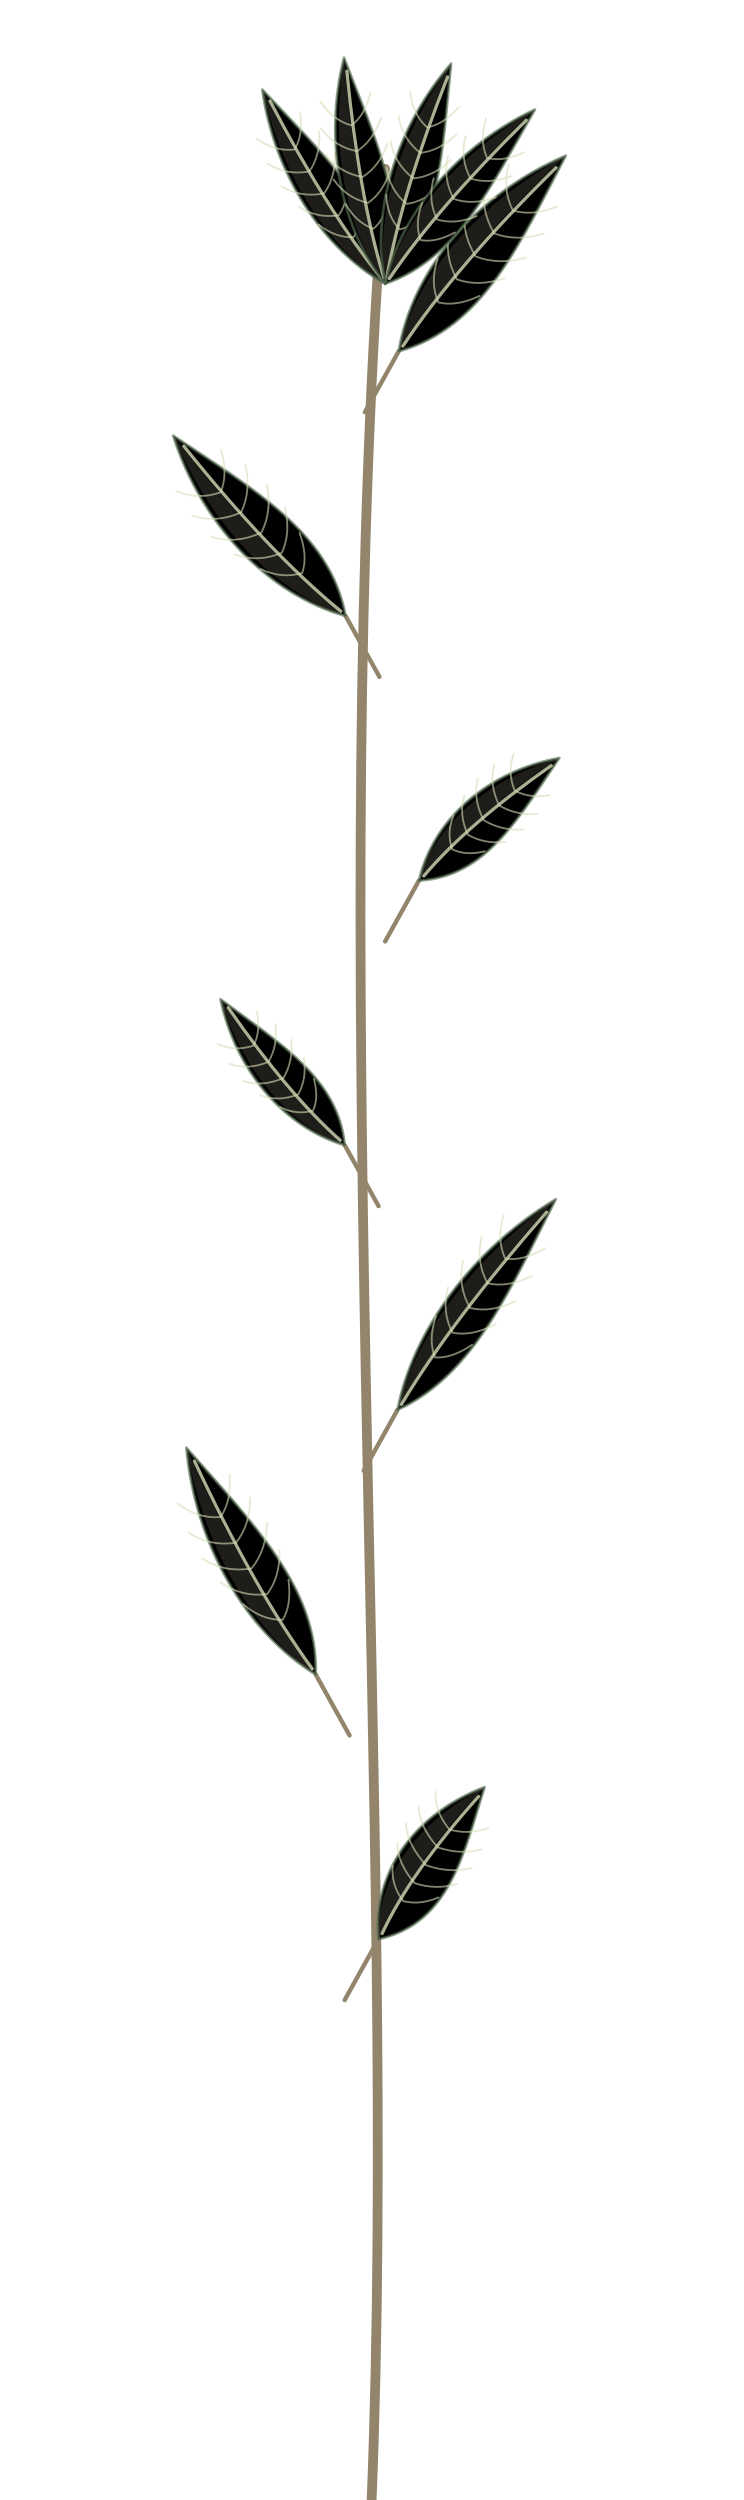
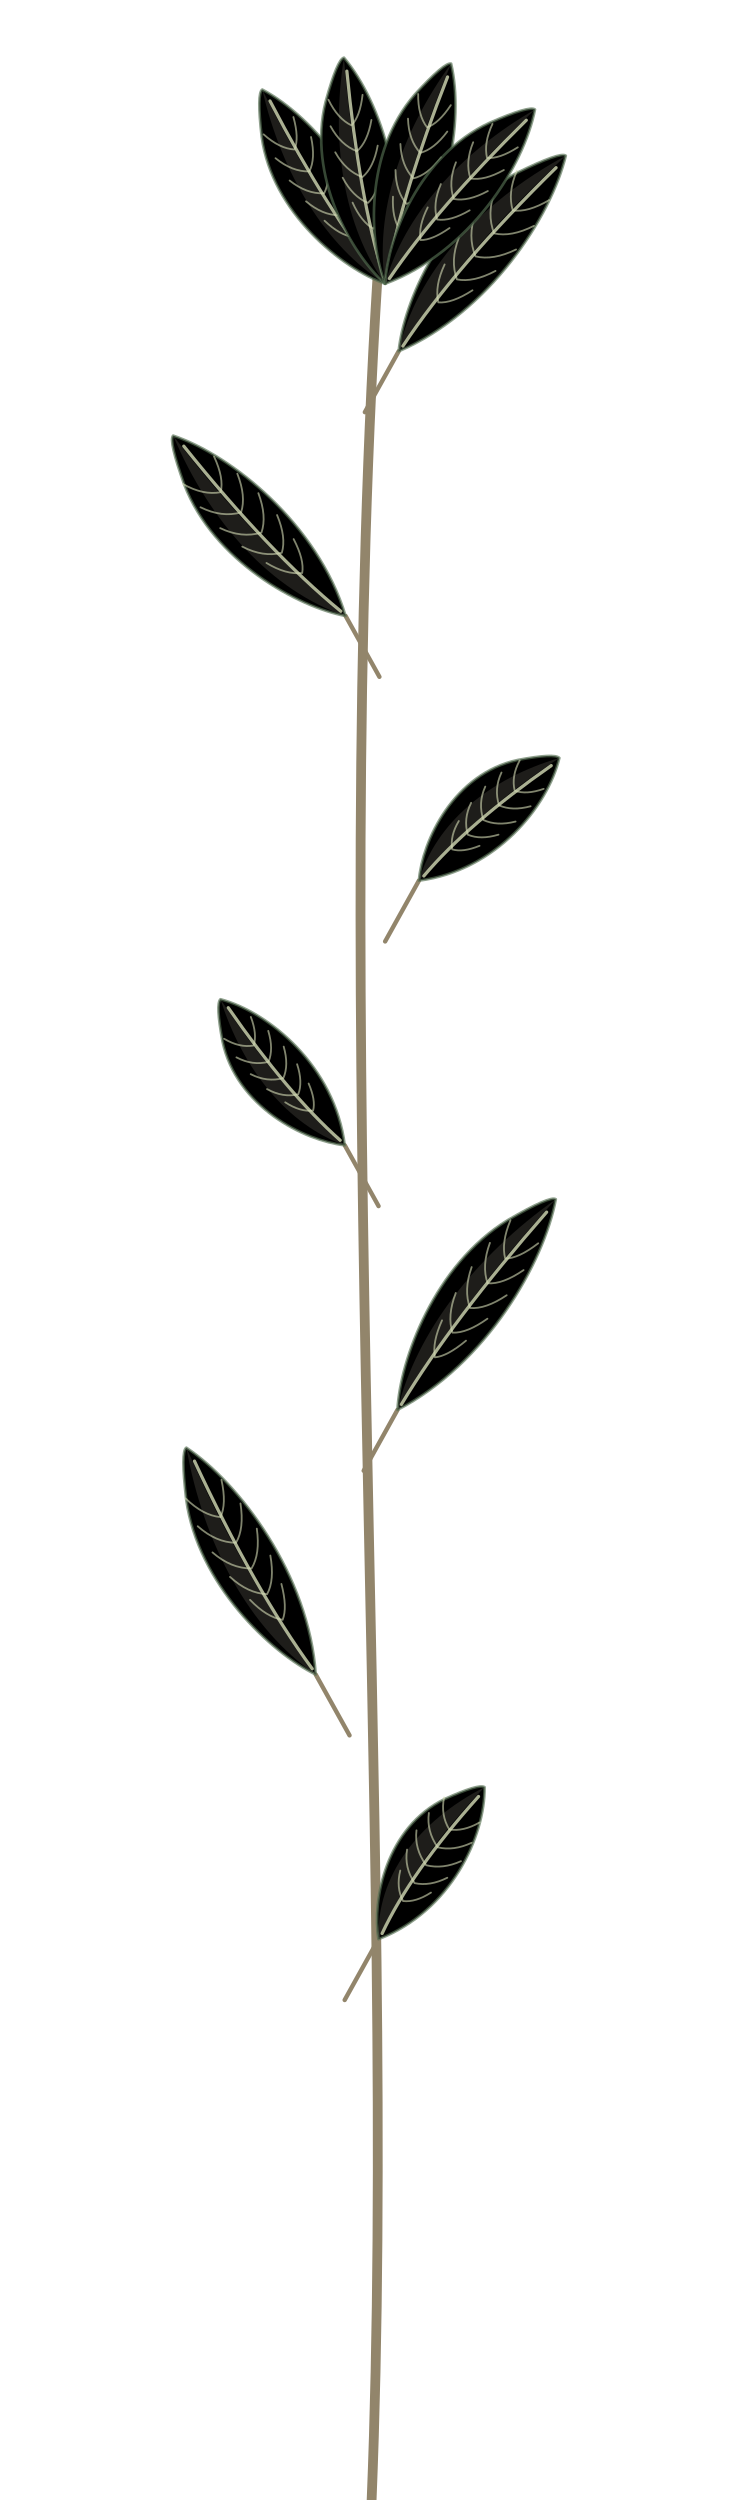
<svg xmlns="http://www.w3.org/2000/svg" width="110" height="370" viewBox="0 0 110 370" stroke-linecap="round" stroke-linejoin="round">
  <path d="M55 370C59 271 48 139 57 25" fill="none" stroke="#92856b" stroke-width="1.45" opacity="1" />
  <path d="M54.0 61.0L59.0 52.0" fill="none" stroke="#92856b" stroke-width="0.65" opacity="1" />
  <g transform="translate(59.0 52.0) rotate(39.0) scale(1)">
-     <path d="M0 0C-6.08 -10.66 -5.7 -25.509 1 -38.073C3.8 -23.986 7.6 -10.66 0 0Z" fill="__COLOR__" stroke="#546e50" stroke-width="0.4" stroke-opacity=".65" />
+     <path d="M0 0 C-4 -6.09 -8 -20.18 -3 -31.60 Q0 -38.07 1 -38.07 C5 -29.70 6.8 -12.94 0 0Z" fill="__COLOR__" stroke="#546e50" stroke-width="0.4" stroke-opacity=".65" />
    <path d="M0 0C-5.32 -10.66 -4.56 -24.747 1 -38.073Q-1.9 -17.133 0 0Z" fill="#fff5df" opacity=".12" />
    <path d="M0 -1Q-1.368 -15.229 1 -35.788" fill="none" stroke="#d5dcb6" stroke-width="0.48" opacity="0.8" />
-     <path d="M0 -9.328Q-2.888 -10.851 -4.125 -14.277M0 -9.328Q2.475 -10.47 4.125 -13.897M0 -13.706Q-3.755 -15.229 -5.364 -18.656M0 -13.706Q3.218 -14.848 5.364 -18.275M0 -18.084Q-4.137 -19.607 -5.91 -23.034M0 -18.084Q3.546 -19.227 5.91 -22.653M0 -22.463Q-3.985 -23.986 -5.693 -27.412M0 -22.463Q3.416 -23.605 5.693 -27.032M0 -26.841Q-3.318 -28.364 -4.741 -31.791M0 -26.841Q2.844 -27.983 4.741 -31.41" fill="none" stroke="#d5dcb6" stroke-width="0.27" opacity="0.6" />
+     <path d="M 0.000 -9.328 Q -1.964 -10.851 -2.805 -14.277 M 0.000 -9.328 Q 1.683 -10.47 2.805 -13.897 M 0.000 -13.706 Q -2.553 -15.229 -3.648 -18.656 M 0.000 -13.706 Q 2.188 -14.848 3.648 -18.275 M 0.000 -18.084 Q -2.813 -19.607 -4.019 -23.034 M 0.000 -18.084 Q 2.411 -19.227 4.019 -22.653 M 0.000 -22.463 Q -2.710 -23.986 -3.871 -27.412 M 0.000 -22.463 Q 2.323 -23.605 3.871 -27.032 M 0.000 -26.841 Q -2.256 -28.364 -3.224 -31.791 M 0.000 -26.841 Q 1.934 -27.983 3.224 -31.41" fill="none" stroke="#d5dcb6" stroke-width="0.27" opacity="0.6" />
  </g>
  <path d="M56.152 100.167L51.152 91.167" fill="none" stroke="#92856b" stroke-width="0.65" opacity="1" />
  <g transform="translate(51.152 91.167) rotate(-45.267) scale(1)">
-     <path d="M0 0C-5.786 -10.337 -5.424 -24.736 1 -36.919C3.616 -23.259 7.232 -10.337 0 0Z" fill="__COLOR__" stroke="#546e50" stroke-width="0.4" stroke-opacity=".65" />
+     <path d="M0 0 C-4 -5.91 -8 -19.57 -3 -30.64 Q0 -36.92 1 -36.92 C5 -28.80 6.8 -12.55 0 0Z" fill="__COLOR__" stroke="#546e50" stroke-width="0.4" stroke-opacity=".65" />
    <path d="M0 0C-5.063 -10.337 -4.339 -23.997 1 -36.919Q-1.808 -16.613 0 0Z" fill="#fff5df" opacity=".12" />
    <path d="M0 -1Q-1.302 -14.767 1 -34.704" fill="none" stroke="#d5dcb6" stroke-width="0.48" opacity="0.8" />
-     <path d="M0 -9.045Q-2.748 -10.522 -3.926 -13.845M0 -9.045Q2.355 -10.153 3.926 -13.475M0 -13.291Q-3.573 -14.767 -5.104 -18.09M0 -13.291Q3.063 -14.398 5.104 -17.721M0 -17.536Q-3.937 -19.013 -5.624 -22.336M0 -17.536Q3.374 -18.644 5.624 -21.967M0 -21.782Q-3.792 -23.259 -5.417 -26.581M0 -21.782Q3.25 -22.89 5.417 -26.212M0 -26.028Q-3.158 -27.504 -4.511 -30.827M0 -26.028Q2.707 -27.135 4.511 -30.458" fill="none" stroke="#d5dcb6" stroke-width="0.27" opacity="0.6" />
+     <path d="M 0.000 -9.045 Q -1.869 -10.522 -2.670 -13.845 M 0.000 -9.045 Q 1.601 -10.153 2.670 -13.475 M 0.000 -13.291 Q -2.430 -14.767 -3.471 -18.09 M 0.000 -13.291 Q 2.083 -14.398 3.471 -17.721 M 0.000 -17.536 Q -2.677 -19.013 -3.824 -22.336 M 0.000 -17.536 Q 2.294 -18.644 3.824 -21.967 M 0.000 -21.782 Q -2.579 -23.259 -3.684 -26.581 M 0.000 -21.782 Q 2.210 -22.89 3.684 -26.212 M 0.000 -26.028 Q -2.147 -27.504 -3.067 -30.827 M 0.000 -26.028 Q 1.841 -27.135 3.067 -30.458" fill="none" stroke="#d5dcb6" stroke-width="0.27" opacity="0.6" />
  </g>
  <path d="M56.999 139.333L61.999 130.333" fill="none" stroke="#92856b" stroke-width="0.65" opacity="1" />
  <g transform="translate(61.999 130.333) rotate(46.791) scale(1)">
-     <path d="M0 0C-5.174 -7.723 -4.85 -18.481 1 -27.583C3.234 -17.377 6.467 -7.723 0 0Z" fill="__COLOR__" stroke="#546e50" stroke-width="0.4" stroke-opacity=".65" />
+     <path d="M0 0 C-4 -4.41 -8 -14.62 -3 -22.89 Q0 -27.58 1 -27.58 C5 -21.51 6.8 -9.38 0 0Z" fill="__COLOR__" stroke="#546e50" stroke-width="0.4" stroke-opacity=".65" />
    <path d="M0 0C-4.527 -7.723 -3.88 -17.929 1 -27.583Q-1.617 -12.412 0 0Z" fill="#fff5df" opacity=".12" />
    <path d="M0 -1Q-1.164 -11.033 1 -25.928" fill="none" stroke="#d5dcb6" stroke-width="0.48" opacity="0.8" />
-     <path d="M0 -6.758Q-2.457 -7.861 -3.51 -10.344M0 -6.758Q2.106 -7.585 3.51 -10.068M0 -9.93Q-3.195 -11.033 -4.564 -13.516M0 -9.93Q2.739 -10.757 4.564 -13.24M0 -13.102Q-3.52 -14.205 -5.029 -16.688M0 -13.102Q3.017 -13.929 5.029 -16.412M0 -16.274Q-3.391 -17.377 -4.844 -19.86M0 -16.274Q2.906 -17.102 4.844 -19.584M0 -19.446Q-2.824 -20.549 -4.034 -23.032M0 -19.446Q2.42 -20.274 4.034 -22.756" fill="none" stroke="#d5dcb6" stroke-width="0.27" opacity="0.6" />
+     <path d="M 0.000 -6.758 Q -1.671 -7.861 -2.387 -10.344 M 0.000 -6.758 Q 1.432 -7.585 2.387 -10.068 M 0.000 -9.93 Q -2.173 -11.033 -3.104 -13.516 M 0.000 -9.93 Q 1.863 -10.757 3.104 -13.24 M 0.000 -13.102 Q -2.394 -14.205 -3.420 -16.688 M 0.000 -13.102 Q 2.052 -13.929 3.420 -16.412 M 0.000 -16.274 Q -2.306 -17.377 -3.294 -19.86 M 0.000 -16.274 Q 1.976 -17.102 3.294 -19.584 M 0.000 -19.446 Q -1.920 -20.549 -2.743 -23.032 M 0.000 -19.446 Q 1.646 -20.274 2.743 -22.756" fill="none" stroke="#d5dcb6" stroke-width="0.27" opacity="0.6" />
  </g>
  <path d="M56.026 178.5L51.026 169.5" fill="none" stroke="#92856b" stroke-width="0.65" opacity="1" />
  <g transform="translate(51.026 169.5) rotate(-42.419) scale(1)">
-     <path d="M0 0C-4.806 -7.942 -4.506 -19.003 1 -28.363C3.004 -17.869 6.008 -7.942 0 0Z" fill="__COLOR__" stroke="#546e50" stroke-width="0.4" stroke-opacity=".65" />
+     <path d="M0 0 C-4 -4.54 -8 -15.03 -3 -23.54 Q0 -28.36 1 -28.36 C5 -22.12 6.8 -9.64 0 0Z" fill="__COLOR__" stroke="#546e50" stroke-width="0.4" stroke-opacity=".65" />
    <path d="M0 0C-4.206 -7.942 -3.605 -18.436 1 -28.363Q-1.502 -12.763 0 0Z" fill="#fff5df" opacity=".12" />
    <path d="M0 -1Q-1.081 -11.345 1 -26.661" fill="none" stroke="#d5dcb6" stroke-width="0.48" opacity="0.8" />
-     <path d="M0 -6.949Q-2.283 -8.083 -3.261 -10.636M0 -6.949Q1.957 -7.8 3.261 -10.353M0 -10.211Q-2.968 -11.345 -4.24 -13.898M0 -10.211Q2.544 -11.062 4.24 -13.614M0 -13.472Q-3.27 -14.607 -4.672 -17.16M0 -13.472Q2.803 -14.323 4.672 -16.876M0 -16.734Q-3.15 -17.869 -4.5 -20.421M0 -16.734Q2.7 -17.585 4.5 -20.138M0 -19.996Q-2.623 -21.13 -3.748 -23.683M0 -19.996Q2.249 -20.847 3.748 -23.4" fill="none" stroke="#d5dcb6" stroke-width="0.27" opacity="0.6" />
+     <path d="M 0.000 -6.949 Q -1.552 -8.083 -2.217 -10.636 M 0.000 -6.949 Q 1.331 -7.8 2.217 -10.353 M 0.000 -10.211 Q -2.018 -11.345 -2.883 -13.898 M 0.000 -10.211 Q 1.730 -11.062 2.883 -13.614 M 0.000 -13.472 Q -2.224 -14.607 -3.177 -17.16 M 0.000 -13.472 Q 1.906 -14.323 3.177 -16.876 M 0.000 -16.734 Q -2.142 -17.869 -3.060 -20.421 M 0.000 -16.734 Q 1.836 -17.585 3.060 -20.138 M 0.000 -19.996 Q -1.784 -21.13 -2.549 -23.683 M 0.000 -19.996 Q 1.529 -20.847 2.549 -23.4" fill="none" stroke="#d5dcb6" stroke-width="0.27" opacity="0.6" />
  </g>
  <path d="M53.825 217.667L58.825 208.667" fill="none" stroke="#92856b" stroke-width="0.65" opacity="1" />
  <g transform="translate(58.825 208.667) rotate(35.46) scale(1)">
-     <path d="M0 0C-5.022 -10.918 -4.708 -26.124 1 -38.991C3.139 -24.565 6.277 -10.918 0 0Z" fill="__COLOR__" stroke="#546e50" stroke-width="0.4" stroke-opacity=".65" />
+     <path d="M0 0 C-4 -6.24 -8 -20.67 -3 -32.36 Q0 -38.99 1 -38.99 C5 -30.41 6.8 -13.26 0 0Z" fill="__COLOR__" stroke="#546e50" stroke-width="0.4" stroke-opacity=".65" />
    <path d="M0 0C-4.394 -10.918 -3.766 -25.344 1 -38.991Q-1.569 -17.546 0 0Z" fill="#fff5df" opacity=".12" />
    <path d="M0 -1Q-1.13 -15.597 1 -36.652" fill="none" stroke="#d5dcb6" stroke-width="0.48" opacity="0.8" />
-     <path d="M0 -9.553Q-2.385 -11.113 -3.407 -14.622M0 -9.553Q2.044 -10.723 3.407 -14.232M0 -14.037Q-3.101 -15.597 -4.43 -19.106M0 -14.037Q2.658 -15.207 4.43 -18.716M0 -18.521Q-3.417 -20.081 -4.881 -23.59M0 -18.521Q2.929 -19.691 4.881 -23.2M0 -23.005Q-3.291 -24.565 -4.702 -28.074M0 -23.005Q2.821 -24.175 4.702 -27.684M0 -27.489Q-2.741 -29.049 -3.915 -32.558M0 -27.489Q2.349 -28.659 3.915 -32.168" fill="none" stroke="#d5dcb6" stroke-width="0.27" opacity="0.6" />
+     <path d="M 0.000 -9.553 Q -1.622 -11.113 -2.317 -14.622 M 0.000 -9.553 Q 1.390 -10.723 2.317 -14.232 M 0.000 -14.037 Q -2.109 -15.597 -3.012 -19.106 M 0.000 -14.037 Q 1.807 -15.207 3.012 -18.716 M 0.000 -18.521 Q -2.324 -20.081 -3.319 -23.59 M 0.000 -18.521 Q 1.992 -19.691 3.319 -23.2 M 0.000 -23.005 Q -2.238 -24.565 -3.197 -28.074 M 0.000 -23.005 Q 1.918 -24.175 3.197 -27.684 M 0.000 -27.489 Q -1.864 -29.049 -2.662 -32.558 M 0.000 -27.489 Q 1.597 -28.659 2.662 -32.168" fill="none" stroke="#d5dcb6" stroke-width="0.27" opacity="0.6" />
  </g>
  <path d="M51.73 256.833L46.73 247.833" fill="none" stroke="#92856b" stroke-width="0.65" opacity="1" />
  <g transform="translate(46.73 247.833) rotate(-31.18) scale(1)">
-     <path d="M0 0C-5.622 -10.818 -5.27 -25.887 1 -38.637C3.513 -24.341 7.027 -10.818 0 0Z" fill="__COLOR__" stroke="#546e50" stroke-width="0.4" stroke-opacity=".65" />
+     <path d="M0 0 C-4 -6.18 -8 -20.48 -3 -32.07 Q0 -38.64 1 -38.64 C5 -30.14 6.8 -13.14 0 0Z" fill="__COLOR__" stroke="#546e50" stroke-width="0.4" stroke-opacity=".65" />
    <path d="M0 0C-4.919 -10.818 -4.216 -25.114 1 -38.637Q-1.757 -17.387 0 0Z" fill="#fff5df" opacity=".12" />
    <path d="M0 -1Q-1.265 -15.455 1 -36.319" fill="none" stroke="#d5dcb6" stroke-width="0.48" opacity="0.8" />
-     <path d="M0 -9.466Q-2.67 -11.012 -3.814 -14.489M0 -9.466Q2.289 -10.625 3.814 -14.103M0 -13.909Q-3.472 -15.455 -4.959 -18.932M0 -13.909Q2.976 -15.069 4.959 -18.546M0 -18.353Q-3.825 -19.898 -5.464 -23.376M0 -18.353Q3.278 -19.512 5.464 -22.989M0 -22.796Q-3.684 -24.341 -5.263 -27.819M0 -22.796Q3.158 -23.955 5.263 -27.432M0 -27.239Q-3.068 -28.785 -4.383 -32.262M0 -27.239Q2.63 -28.398 4.383 -31.876" fill="none" stroke="#d5dcb6" stroke-width="0.27" opacity="0.6" />
+     <path d="M 0.000 -9.466 Q -1.816 -11.012 -2.594 -14.489 M 0.000 -9.466 Q 1.557 -10.625 2.594 -14.103 M 0.000 -13.909 Q -2.361 -15.455 -3.372 -18.932 M 0.000 -13.909 Q 2.024 -15.069 3.372 -18.546 M 0.000 -18.353 Q -2.601 -19.898 -3.716 -23.376 M 0.000 -18.353 Q 2.229 -19.512 3.716 -22.989 M 0.000 -22.796 Q -2.505 -24.341 -3.579 -27.819 M 0.000 -22.796 Q 2.147 -23.955 3.579 -27.432 M 0.000 -27.239 Q -2.086 -28.785 -2.980 -32.262 M 0.000 -27.239 Q 1.788 -28.398 2.980 -31.876" fill="none" stroke="#d5dcb6" stroke-width="0.27" opacity="0.6" />
  </g>
  <path d="M51.012 296.0L56.012 287.0" fill="none" stroke="#92856b" stroke-width="0.65" opacity="1" />
  <g transform="translate(56.012 287.0) rotate(32.818) scale(1)">
-     <path d="M0 0C-6.055 -7.678 -5.676 -18.373 1 -27.422C3.784 -17.276 7.568 -7.678 0 0Z" fill="__COLOR__" stroke="#546e50" stroke-width="0.4" stroke-opacity=".65" />
+     <path d="M0 0 C-4 -4.39 -8 -14.53 -3 -22.76 Q0 -27.42 1 -27.42 C5 -21.39 6.8 -9.32 0 0Z" fill="__COLOR__" stroke="#546e50" stroke-width="0.4" stroke-opacity=".65" />
    <path d="M0 0C-5.298 -7.678 -4.541 -17.824 1 -27.422Q-1.892 -12.34 0 0Z" fill="#fff5df" opacity=".12" />
    <path d="M0 -1Q-1.362 -10.969 1 -25.777" fill="none" stroke="#d5dcb6" stroke-width="0.48" opacity="0.8" />
-     <path d="M0 -6.718Q-2.876 -7.815 -4.108 -10.283M0 -6.718Q2.465 -7.541 4.108 -10.009M0 -9.872Q-3.739 -10.969 -5.341 -13.437M0 -9.872Q3.205 -10.695 5.341 -13.162M0 -13.025Q-4.119 -14.122 -5.885 -16.59M0 -13.025Q3.531 -13.848 5.885 -16.316M0 -16.179Q-3.968 -17.276 -5.669 -19.744M0 -16.179Q3.401 -17.002 5.669 -19.469M0 -19.332Q-3.304 -20.429 -4.721 -22.897M0 -19.332Q2.832 -20.155 4.721 -22.623" fill="none" stroke="#d5dcb6" stroke-width="0.27" opacity="0.6" />
+     <path d="M 0.000 -6.718 Q -1.956 -7.815 -2.793 -10.283 M 0.000 -6.718 Q 1.676 -7.541 2.793 -10.009 M 0.000 -9.872 Q -2.543 -10.969 -3.632 -13.437 M 0.000 -9.872 Q 2.179 -10.695 3.632 -13.162 M 0.000 -13.025 Q -2.801 -14.122 -4.002 -16.59 M 0.000 -13.025 Q 2.401 -13.848 4.002 -16.316 M 0.000 -16.179 Q -2.698 -17.276 -3.855 -19.744 M 0.000 -16.179 Q 2.313 -17.002 3.855 -19.469 M 0.000 -19.332 Q -2.247 -20.429 -3.210 -22.897 M 0.000 -19.332 Q 1.926 -20.155 3.210 -22.623" fill="none" stroke="#d5dcb6" stroke-width="0.27" opacity="0.6" />
  </g>
  <g transform="translate(57 42) rotate(-34) scale(1)">
-     <path d="M0 0C-4.8 -9.52 -4.5 -22.78 1 -34C3.0 -21.42 6 -9.52 0 0Z" fill="__COLOR__" stroke="#546e50" stroke-width="0.4" stroke-opacity=".65" />
+     <path d="M0 0 C-4 -5.44 -8 -18.02 -3 -28.22 Q0 -34.00 1 -34.00 C5 -26.52 6.8 -11.56 0 0Z" fill="__COLOR__" stroke="#546e50" stroke-width="0.4" stroke-opacity=".65" />
    <path d="M0 0C-4.2 -9.52 -3.6 -22.1 1 -34Q-1.5 -15.3 0 0Z" fill="#fff5df" opacity=".12" />
    <path d="M0 -1Q-1.08 -13.6 1 -31.96" fill="none" stroke="#d5dcb6" stroke-width="0.48" opacity="0.8" />
-     <path d="M0 -8.33Q-2.28 -9.69 -3.257 -12.75M0 -8.33Q1.954 -9.35 3.257 -12.41M0 -12.24Q-2.964 -13.6 -4.235 -16.66M0 -12.24Q2.541 -13.26 4.235 -16.32M0 -16.15Q-3.266 -17.51 -4.666 -20.57M0 -16.15Q2.799 -17.17 4.666 -20.23M0 -20.06Q-3.146 -21.42 -4.494 -24.48M0 -20.06Q2.697 -21.08 4.494 -24.14M0 -23.97Q-2.62 -25.33 -3.743 -28.39M0 -23.97Q2.246 -24.99 3.743 -28.05" fill="none" stroke="#d5dcb6" stroke-width="0.27" opacity="0.6" />
+     <path d="M 0.000 -8.33 Q -1.550 -9.69 -2.215 -12.75 M 0.000 -8.33 Q 1.329 -9.35 2.215 -12.41 M 0.000 -12.24 Q -2.016 -13.6 -2.880 -16.66 M 0.000 -12.24 Q 1.728 -13.26 2.880 -16.32 M 0.000 -16.15 Q -2.221 -17.51 -3.173 -20.57 M 0.000 -16.15 Q 1.903 -17.17 3.173 -20.23 M 0.000 -20.06 Q -2.139 -21.42 -3.056 -24.48 M 0.000 -20.06 Q 1.834 -21.08 3.056 -24.14 M 0.000 -23.97 Q -1.782 -25.33 -2.545 -28.39 M 0.000 -23.97 Q 1.527 -24.99 2.545 -28.05" fill="none" stroke="#d5dcb6" stroke-width="0.27" opacity="0.6" />
  </g>
  <g transform="translate(57 42) rotate(-12) scale(1)">
-     <path d="M0 0C-4.8 -9.52 -4.5 -22.78 1 -34C3.0 -21.42 6 -9.52 0 0Z" fill="__COLOR__" stroke="#546e50" stroke-width="0.4" stroke-opacity=".65" />
+     <path d="M0 0 C-4 -5.44 -8 -18.02 -3 -28.22 Q0 -34.00 1 -34.00 C5 -26.52 6.8 -11.56 0 0Z" fill="__COLOR__" stroke="#546e50" stroke-width="0.4" stroke-opacity=".65" />
    <path d="M0 0C-4.2 -9.52 -3.6 -22.1 1 -34Q-1.5 -15.3 0 0Z" fill="#fff5df" opacity=".12" />
    <path d="M0 -1Q-1.08 -13.6 1 -31.96" fill="none" stroke="#d5dcb6" stroke-width="0.48" opacity="0.8" />
-     <path d="M0 -8.33Q-2.28 -9.69 -3.257 -12.75M0 -8.33Q1.954 -9.35 3.257 -12.41M0 -12.24Q-2.964 -13.6 -4.235 -16.66M0 -12.24Q2.541 -13.26 4.235 -16.32M0 -16.15Q-3.266 -17.51 -4.666 -20.57M0 -16.15Q2.799 -17.17 4.666 -20.23M0 -20.06Q-3.146 -21.42 -4.494 -24.48M0 -20.06Q2.697 -21.08 4.494 -24.14M0 -23.97Q-2.62 -25.33 -3.743 -28.39M0 -23.97Q2.246 -24.99 3.743 -28.05" fill="none" stroke="#d5dcb6" stroke-width="0.27" opacity="0.6" />
+     <path d="M 0.000 -8.33 Q -1.550 -9.69 -2.215 -12.75 M 0.000 -8.33 Q 1.329 -9.35 2.215 -12.41 M 0.000 -12.24 Q -2.016 -13.6 -2.880 -16.66 M 0.000 -12.24 Q 1.728 -13.26 2.880 -16.32 M 0.000 -16.15 Q -2.221 -17.51 -3.173 -20.57 M 0.000 -16.15 Q 1.903 -17.17 3.173 -20.23 M 0.000 -20.06 Q -2.139 -21.42 -3.056 -24.48 M 0.000 -20.06 Q 1.834 -21.08 3.056 -24.14 M 0.000 -23.97 Q -1.782 -25.33 -2.545 -28.39 M 0.000 -23.97 Q 1.527 -24.99 2.545 -28.05" fill="none" stroke="#d5dcb6" stroke-width="0.27" opacity="0.6" />
  </g>
  <g transform="translate(57 42) rotate(15) scale(1)">
-     <path d="M0 0C-4.8 -9.52 -4.5 -22.78 1 -34C3.0 -21.42 6 -9.52 0 0Z" fill="__COLOR__" stroke="#546e50" stroke-width="0.4" stroke-opacity=".65" />
+     <path d="M0 0 C-4 -5.44 -8 -18.02 -3 -28.22 Q0 -34.00 1 -34.00 C5 -26.52 6.8 -11.56 0 0Z" fill="__COLOR__" stroke="#546e50" stroke-width="0.4" stroke-opacity=".65" />
    <path d="M0 0C-4.2 -9.52 -3.6 -22.1 1 -34Q-1.5 -15.3 0 0Z" fill="#fff5df" opacity=".12" />
    <path d="M0 -1Q-1.08 -13.6 1 -31.96" fill="none" stroke="#d5dcb6" stroke-width="0.48" opacity="0.8" />
-     <path d="M0 -8.33Q-2.28 -9.69 -3.257 -12.75M0 -8.33Q1.954 -9.35 3.257 -12.41M0 -12.24Q-2.964 -13.6 -4.235 -16.66M0 -12.24Q2.541 -13.26 4.235 -16.32M0 -16.15Q-3.266 -17.51 -4.666 -20.57M0 -16.15Q2.799 -17.17 4.666 -20.23M0 -20.06Q-3.146 -21.42 -4.494 -24.48M0 -20.06Q2.697 -21.08 4.494 -24.14M0 -23.97Q-2.62 -25.33 -3.743 -28.39M0 -23.97Q2.246 -24.99 3.743 -28.05" fill="none" stroke="#d5dcb6" stroke-width="0.27" opacity="0.6" />
+     <path d="M 0.000 -8.33 Q -1.550 -9.69 -2.215 -12.75 M 0.000 -8.33 Q 1.329 -9.35 2.215 -12.41 M 0.000 -12.24 Q -2.016 -13.6 -2.880 -16.66 M 0.000 -12.24 Q 1.728 -13.26 2.880 -16.32 M 0.000 -16.15 Q -2.221 -17.51 -3.173 -20.57 M 0.000 -16.15 Q 1.903 -17.17 3.173 -20.23 M 0.000 -20.06 Q -2.139 -21.42 -3.056 -24.48 M 0.000 -20.06 Q 1.834 -21.08 3.056 -24.14 M 0.000 -23.97 Q -1.782 -25.33 -2.545 -28.39 M 0.000 -23.97 Q 1.527 -24.99 2.545 -28.05" fill="none" stroke="#d5dcb6" stroke-width="0.27" opacity="0.6" />
  </g>
  <g transform="translate(57 42) rotate(39) scale(1)">
-     <path d="M0 0C-4.8 -9.52 -4.5 -22.78 1 -34C3.0 -21.42 6 -9.52 0 0Z" fill="__COLOR__" stroke="#546e50" stroke-width="0.4" stroke-opacity=".65" />
+     <path d="M0 0 C-4 -5.44 -8 -18.02 -3 -28.22 Q0 -34.00 1 -34.00 C5 -26.52 6.8 -11.56 0 0Z" fill="__COLOR__" stroke="#546e50" stroke-width="0.4" stroke-opacity=".65" />
    <path d="M0 0C-4.2 -9.52 -3.6 -22.1 1 -34Q-1.5 -15.3 0 0Z" fill="#fff5df" opacity=".12" />
    <path d="M0 -1Q-1.08 -13.6 1 -31.96" fill="none" stroke="#d5dcb6" stroke-width="0.48" opacity="0.8" />
-     <path d="M0 -8.33Q-2.28 -9.69 -3.257 -12.75M0 -8.33Q1.954 -9.35 3.257 -12.41M0 -12.24Q-2.964 -13.6 -4.235 -16.66M0 -12.24Q2.541 -13.26 4.235 -16.32M0 -16.15Q-3.266 -17.51 -4.666 -20.57M0 -16.15Q2.799 -17.17 4.666 -20.23M0 -20.06Q-3.146 -21.42 -4.494 -24.48M0 -20.06Q2.697 -21.08 4.494 -24.14M0 -23.97Q-2.62 -25.33 -3.743 -28.39M0 -23.97Q2.246 -24.99 3.743 -28.05" fill="none" stroke="#d5dcb6" stroke-width="0.27" opacity="0.6" />
+     <path d="M 0.000 -8.33 Q -1.550 -9.69 -2.215 -12.75 M 0.000 -8.33 Q 1.329 -9.35 2.215 -12.41 M 0.000 -12.24 Q -2.016 -13.6 -2.880 -16.66 M 0.000 -12.24 Q 1.728 -13.26 2.880 -16.32 M 0.000 -16.15 Q -2.221 -17.51 -3.173 -20.57 M 0.000 -16.15 Q 1.903 -17.17 3.173 -20.23 M 0.000 -20.06 Q -2.139 -21.42 -3.056 -24.48 M 0.000 -20.06 Q 1.834 -21.08 3.056 -24.14 M 0.000 -23.97 Q -1.782 -25.33 -2.545 -28.39 M 0.000 -23.97 Q 1.527 -24.99 2.545 -28.05" fill="none" stroke="#d5dcb6" stroke-width="0.27" opacity="0.6" />
  </g>
</svg>
